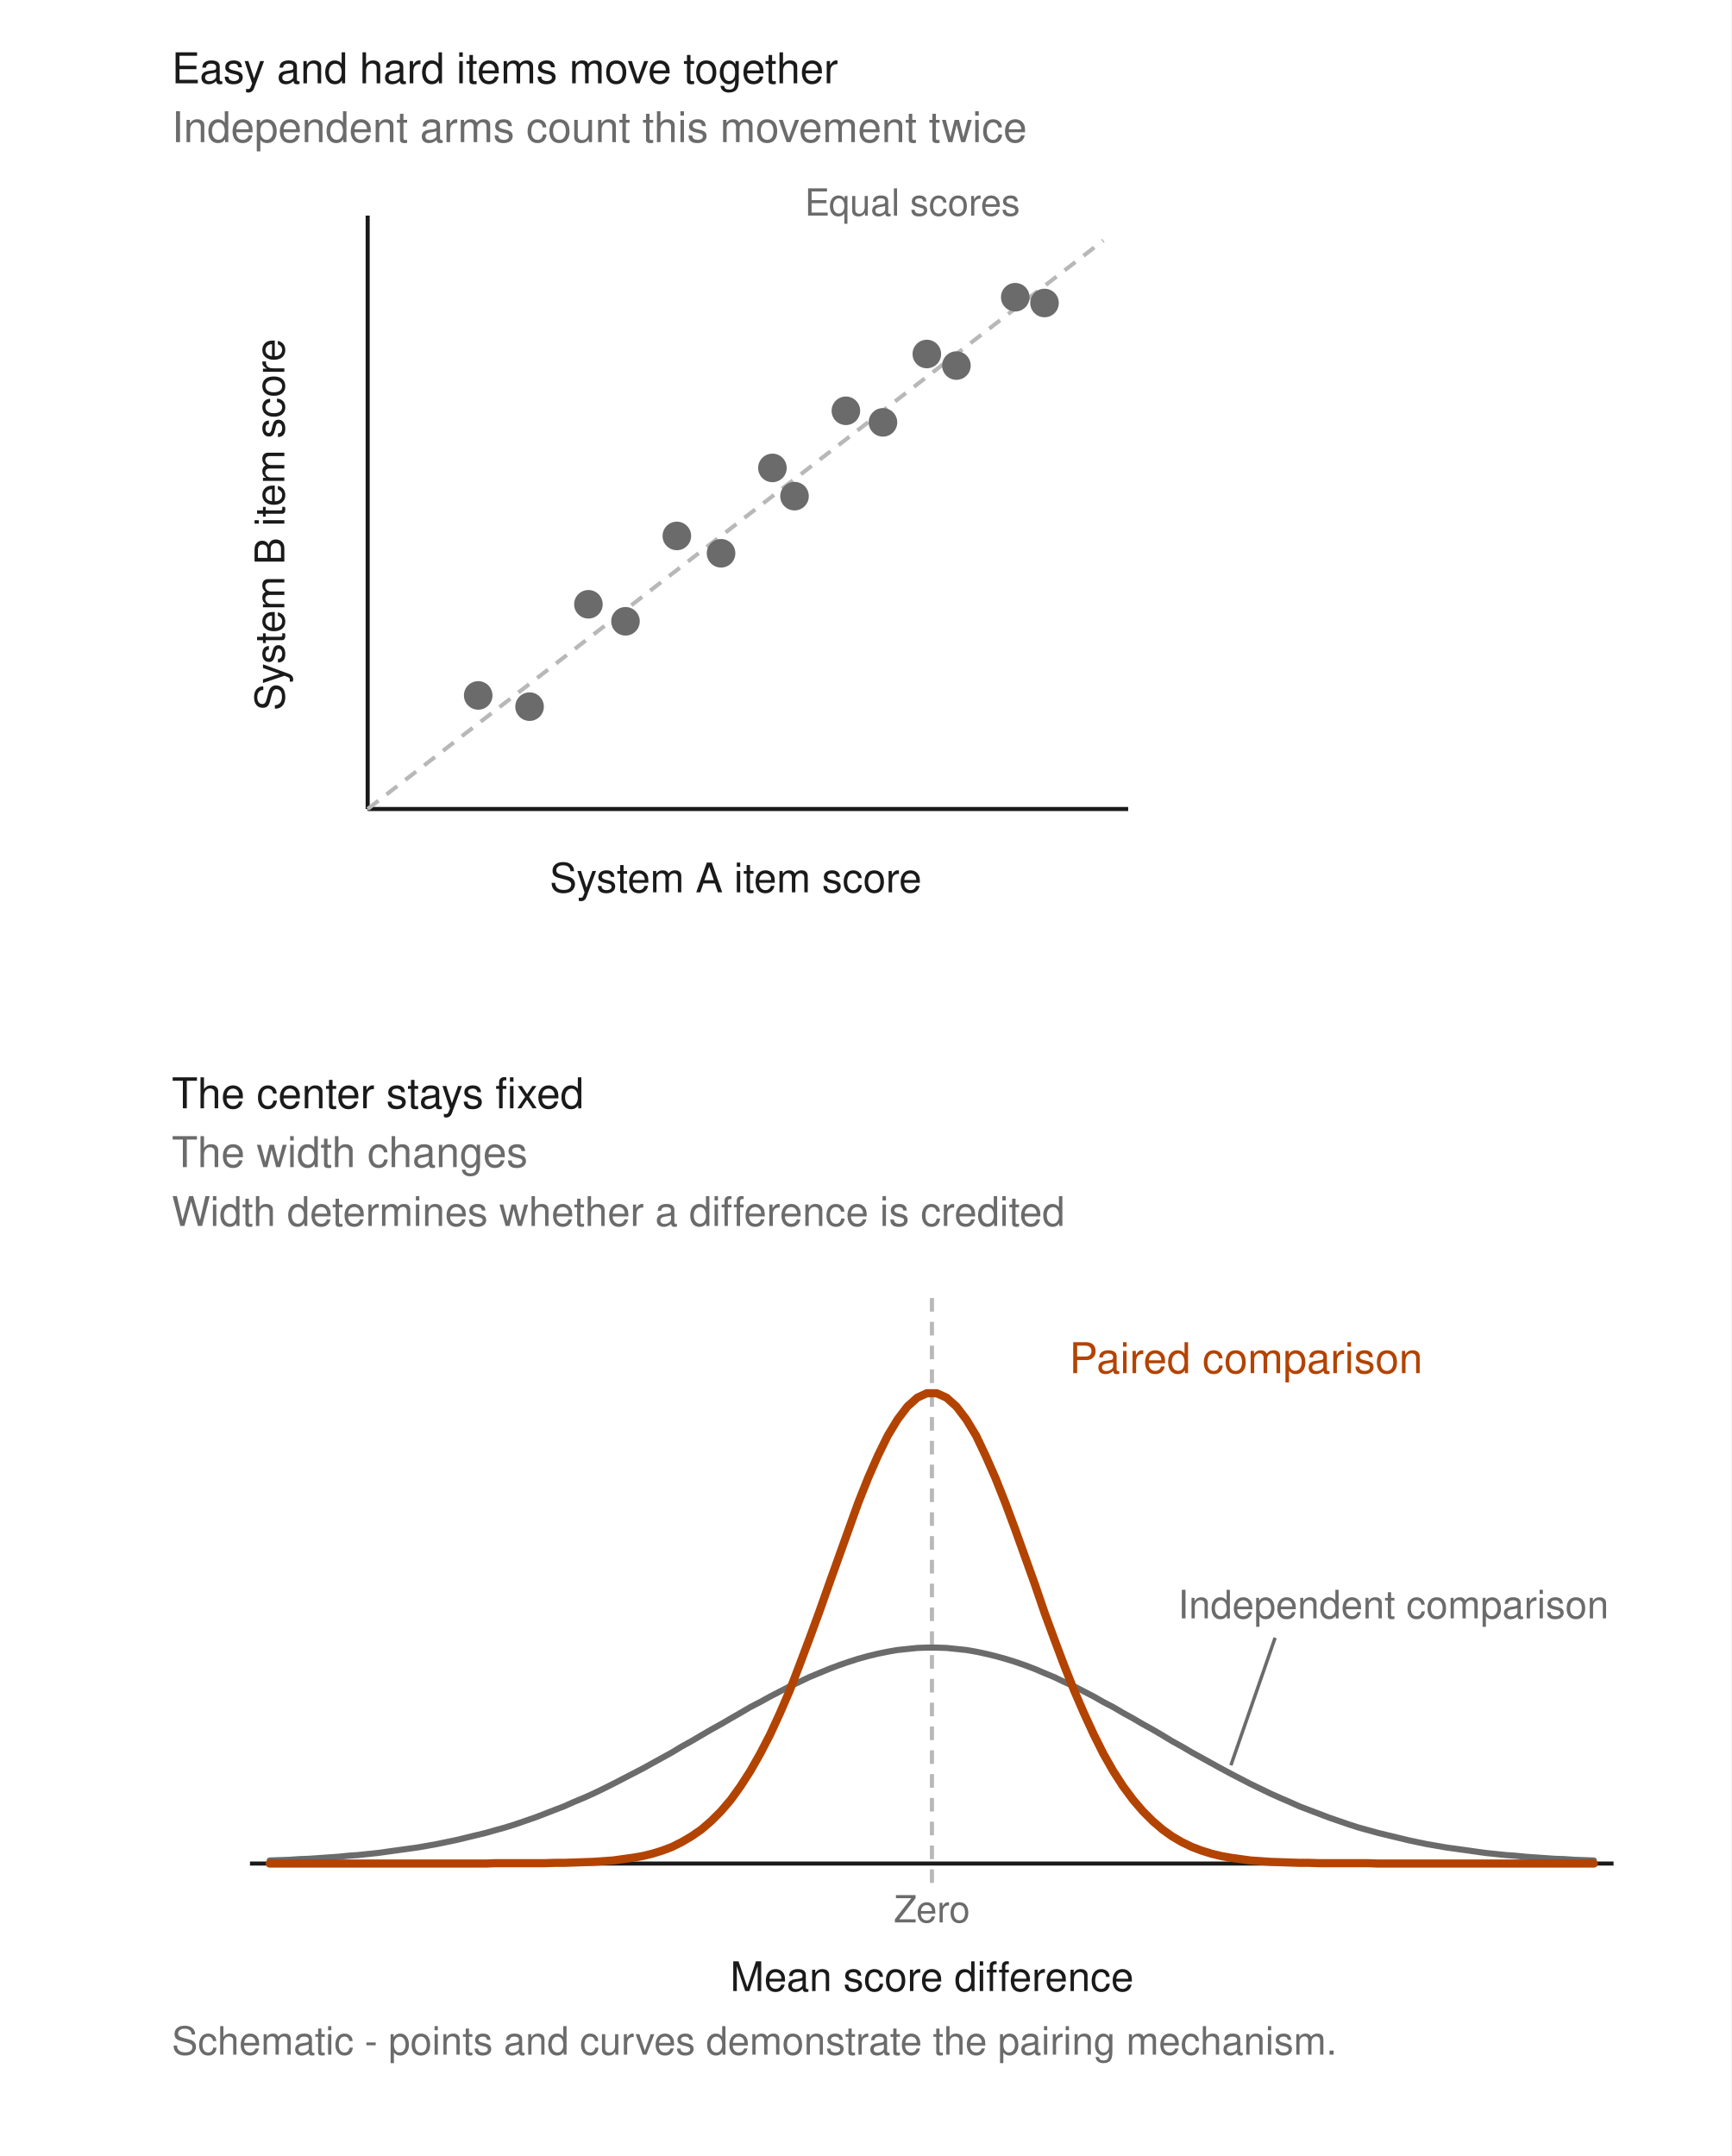
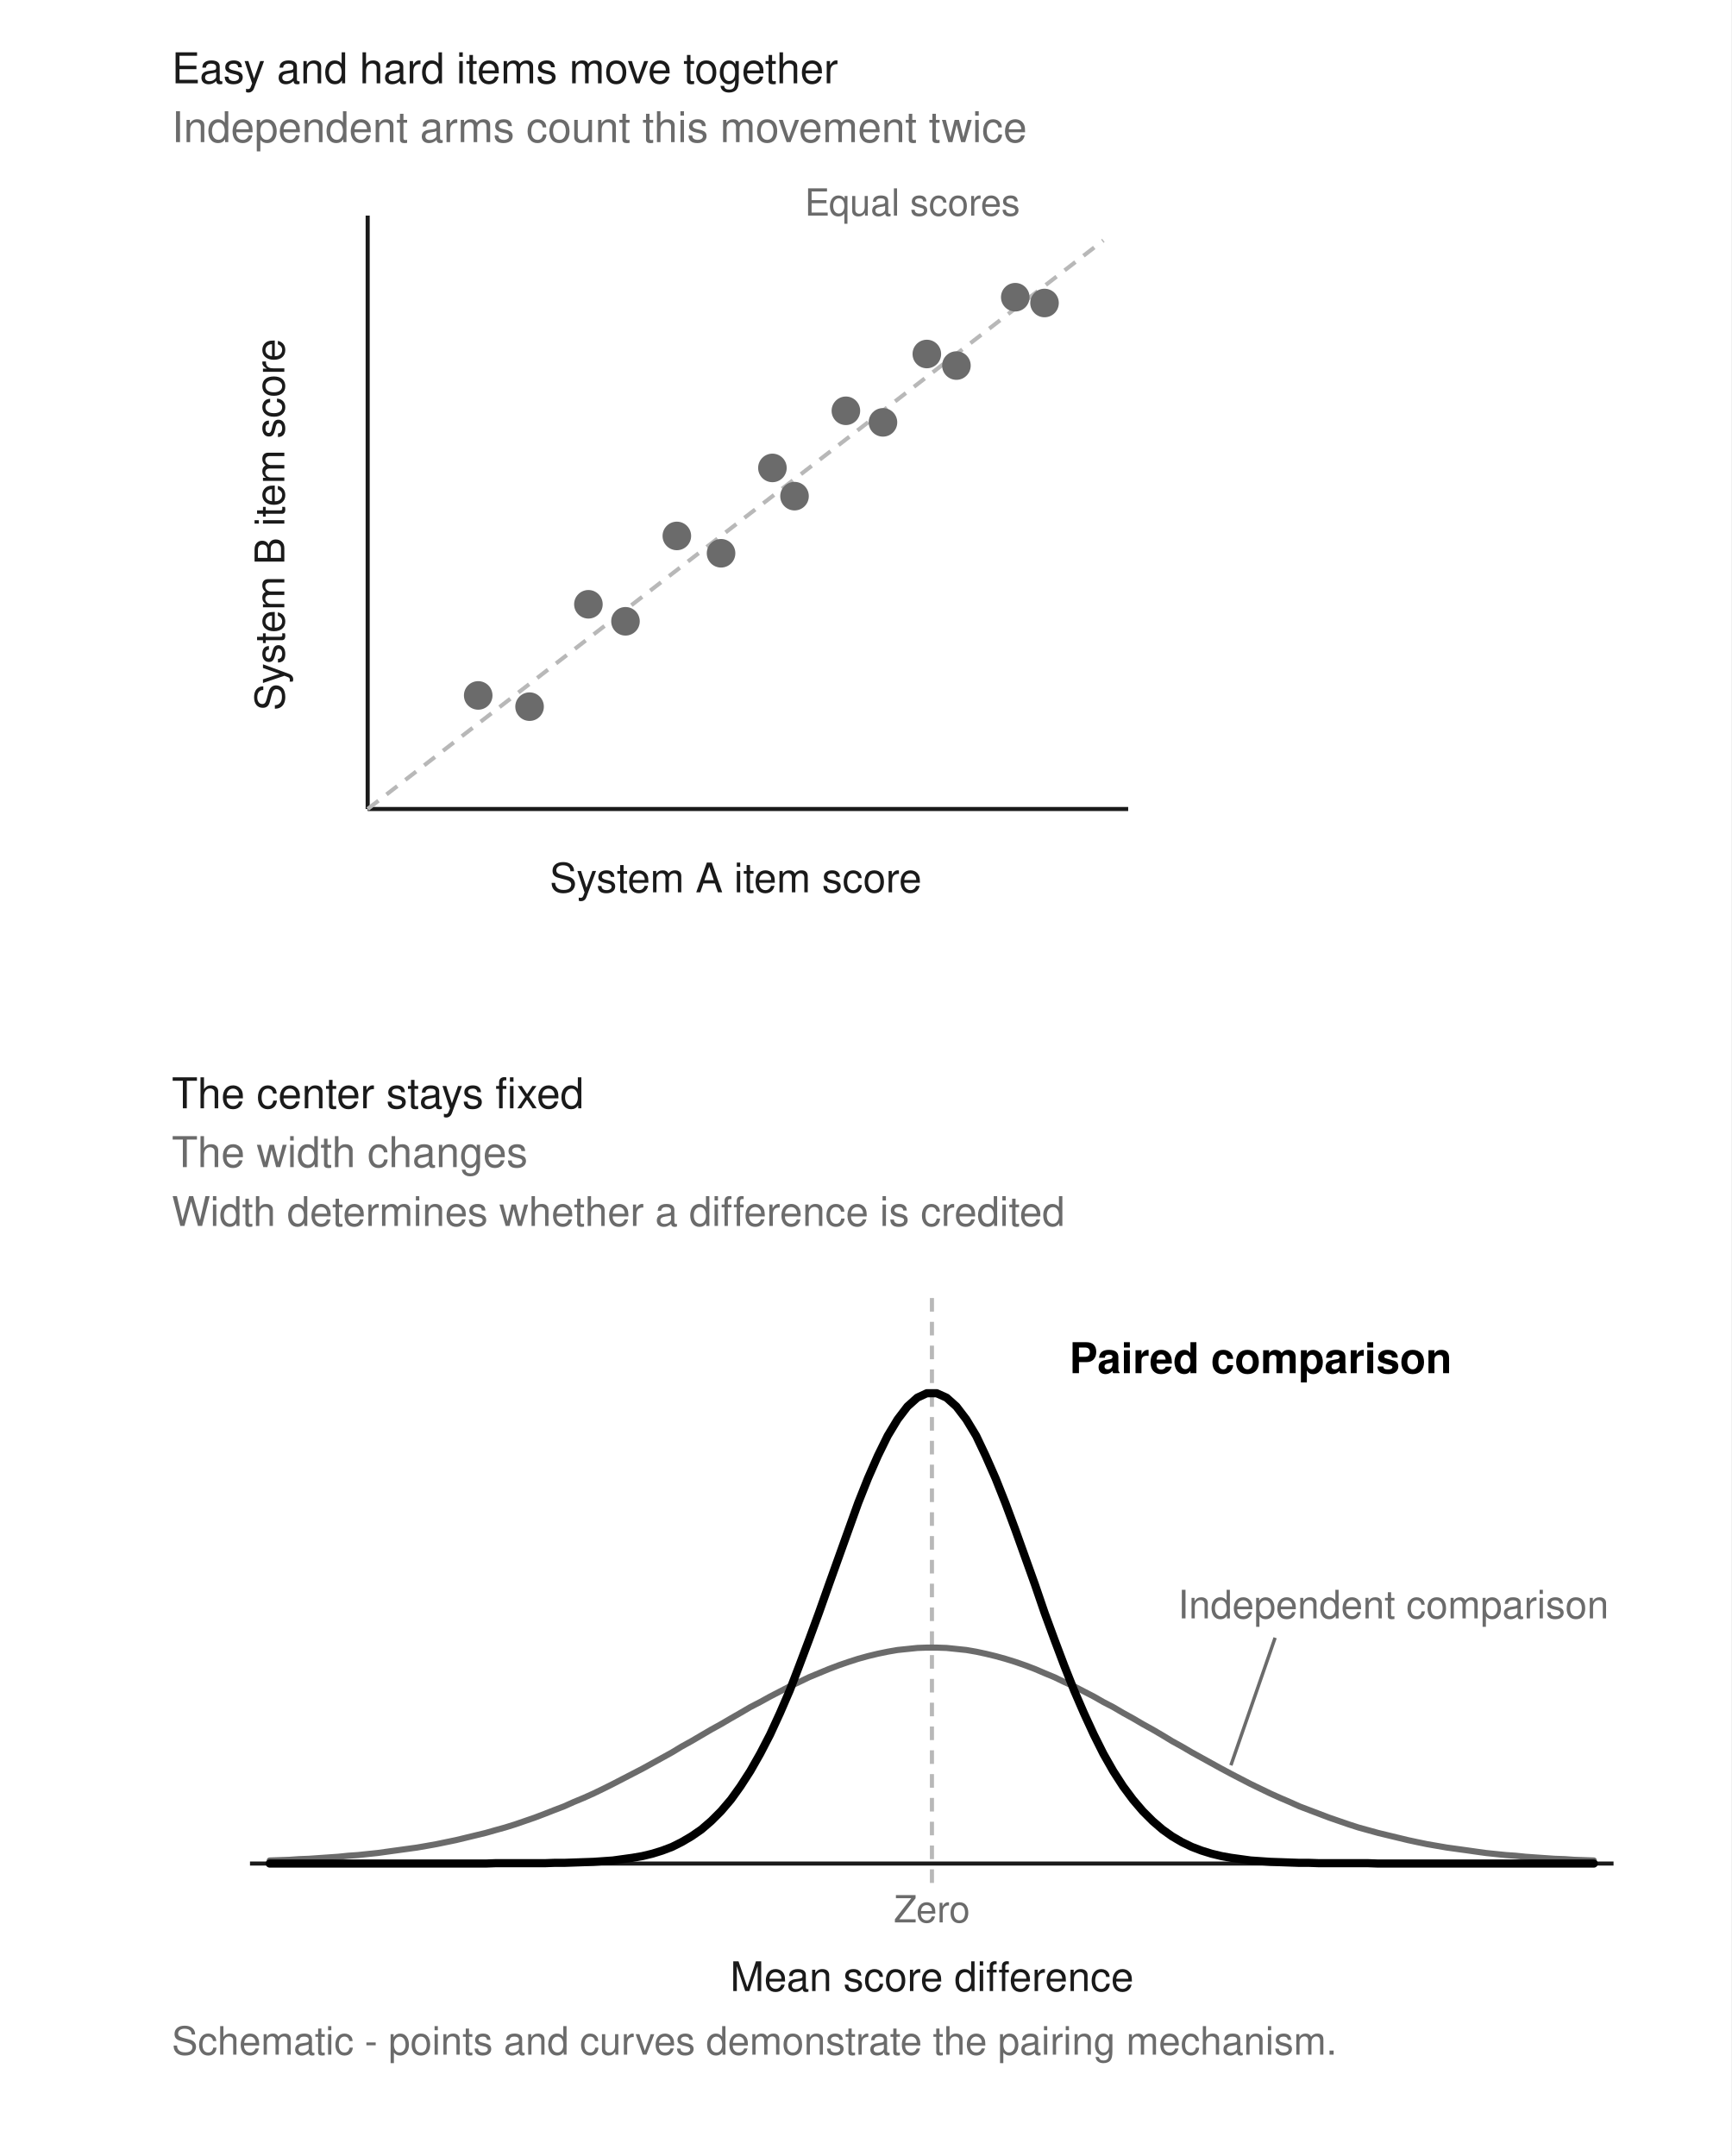
<svg xmlns="http://www.w3.org/2000/svg" viewBox="0 0 509 634" width="509" height="634" role="img" aria-labelledby="figtitle-ch01-paired-comparison" class="bookfig">
-   <style>.bookfig .f-bg{fill:#ffffff}.bookfig .s-bg{stroke:#ffffff}.bookfig .f-ink{fill:#1a1a1a}.bookfig .s-ink{stroke:#1a1a1a}.bookfig .f-mid{fill:#6b6b6b}.bookfig .s-mid{stroke:#6b6b6b}.bookfig .f-faint{fill:#b8b8b8}.bookfig .s-faint{stroke:#b8b8b8}.bookfig .f-wash{fill:#e2e2e2}.bookfig .s-wash{stroke:#e2e2e2}.bookfig .f-accent{fill:#b34300}.bookfig .s-accent{stroke:#b34300}.bookfig .f-onacc{fill:#ffffff}.bookfig .s-onacc{stroke:#ffffff}@media (prefers-color-scheme:dark){.bookfig .f-bg{fill:#232019}.bookfig .s-bg{stroke:#232019}.bookfig .f-ink{fill:#ede5d6}.bookfig .s-ink{stroke:#ede5d6}.bookfig .f-mid{fill:#9a8f7c}.bookfig .s-mid{stroke:#9a8f7c}.bookfig .f-faint{fill:#5c5346}.bookfig .s-faint{stroke:#5c5346}.bookfig .f-wash{fill:#3d382f}.bookfig .s-wash{stroke:#3d382f}.bookfig .f-accent{fill:#df9d5e}.bookfig .s-accent{stroke:#df9d5e}.bookfig .f-onacc{fill:#232019}.bookfig .s-onacc{stroke:#232019}}:where([data-theme="dark"]) .bookfig .f-bg{fill:#232019}:where([data-theme="dark"]) .bookfig .s-bg{stroke:#232019}:where([data-theme="dark"]) .bookfig .f-ink{fill:#ede5d6}:where([data-theme="dark"]) .bookfig .s-ink{stroke:#ede5d6}:where([data-theme="dark"]) .bookfig .f-mid{fill:#9a8f7c}:where([data-theme="dark"]) .bookfig .s-mid{stroke:#9a8f7c}:where([data-theme="dark"]) .bookfig .f-faint{fill:#5c5346}:where([data-theme="dark"]) .bookfig .s-faint{stroke:#5c5346}:where([data-theme="dark"]) .bookfig .f-wash{fill:#3d382f}:where([data-theme="dark"]) .bookfig .s-wash{stroke:#3d382f}:where([data-theme="dark"]) .bookfig .f-accent{fill:#df9d5e}:where([data-theme="dark"]) .bookfig .s-accent{stroke:#df9d5e}:where([data-theme="dark"]) .bookfig .f-onacc{fill:#232019}:where([data-theme="dark"]) .bookfig .s-onacc{stroke:#232019}:where([data-theme="light"]) .bookfig .f-bg{fill:#ffffff}:where([data-theme="light"]) .bookfig .s-bg{stroke:#ffffff}:where([data-theme="light"]) .bookfig .f-ink{fill:#1a1a1a}:where([data-theme="light"]) .bookfig .s-ink{stroke:#1a1a1a}:where([data-theme="light"]) .bookfig .f-mid{fill:#6b6b6b}:where([data-theme="light"]) .bookfig .s-mid{stroke:#6b6b6b}:where([data-theme="light"]) .bookfig .f-faint{fill:#b8b8b8}:where([data-theme="light"]) .bookfig .s-faint{stroke:#b8b8b8}:where([data-theme="light"]) .bookfig .f-wash{fill:#e2e2e2}:where([data-theme="light"]) .bookfig .s-wash{stroke:#e2e2e2}:where([data-theme="light"]) .bookfig .f-accent{fill:#b34300}:where([data-theme="light"]) .bookfig .s-accent{stroke:#b34300}:where([data-theme="light"]) .bookfig .f-onacc{fill:#ffffff}:where([data-theme="light"]) .bookfig .s-onacc{stroke:#ffffff}</style>
+   <style>.bookfig .f-bg{fill:#ffffff}.bookfig .s-bg{stroke:#ffffff}.bookfig .f-ink{fill:#1a1a1a}.bookfig .s-ink{stroke:#1a1a1a}.bookfig .f-mid{fill:#6b6b6b}.bookfig .s-mid{stroke:#6b6b6b}.bookfig .f-faint{fill:#b8b8b8}.bookfig .s-faint{stroke:#b8b8b8}.bookfig .f-wash{fill:#e2e2e2}.bookfig .s-wash{stroke:#e2e2e2}.bookfig .f-accent{fill:#000000}.bookfig .s-accent{stroke:#000000}.bookfig .f-onacc{fill:#ffffff}.bookfig .s-onacc{stroke:#ffffff}@media (prefers-color-scheme:dark){.bookfig .f-bg{fill:#232019}.bookfig .s-bg{stroke:#232019}.bookfig .f-ink{fill:#ede5d6}.bookfig .s-ink{stroke:#ede5d6}.bookfig .f-mid{fill:#9a8f7c}.bookfig .s-mid{stroke:#9a8f7c}.bookfig .f-faint{fill:#5c5346}.bookfig .s-faint{stroke:#5c5346}.bookfig .f-wash{fill:#3d382f}.bookfig .s-wash{stroke:#3d382f}.bookfig .f-accent{fill:#ffffff}.bookfig .s-accent{stroke:#ffffff}.bookfig .f-onacc{fill:#232019}.bookfig .s-onacc{stroke:#232019}}:where([data-theme="dark"]) .bookfig .f-bg{fill:#232019}:where([data-theme="dark"]) .bookfig .s-bg{stroke:#232019}:where([data-theme="dark"]) .bookfig .f-ink{fill:#ede5d6}:where([data-theme="dark"]) .bookfig .s-ink{stroke:#ede5d6}:where([data-theme="dark"]) .bookfig .f-mid{fill:#9a8f7c}:where([data-theme="dark"]) .bookfig .s-mid{stroke:#9a8f7c}:where([data-theme="dark"]) .bookfig .f-faint{fill:#5c5346}:where([data-theme="dark"]) .bookfig .s-faint{stroke:#5c5346}:where([data-theme="dark"]) .bookfig .f-wash{fill:#3d382f}:where([data-theme="dark"]) .bookfig .s-wash{stroke:#3d382f}:where([data-theme="dark"]) .bookfig .f-accent{fill:#ffffff}:where([data-theme="dark"]) .bookfig .s-accent{stroke:#ffffff}:where([data-theme="dark"]) .bookfig .f-onacc{fill:#232019}:where([data-theme="dark"]) .bookfig .s-onacc{stroke:#232019}:where([data-theme="light"]) .bookfig .f-bg{fill:#ffffff}:where([data-theme="light"]) .bookfig .s-bg{stroke:#ffffff}:where([data-theme="light"]) .bookfig .f-ink{fill:#1a1a1a}:where([data-theme="light"]) .bookfig .s-ink{stroke:#1a1a1a}:where([data-theme="light"]) .bookfig .f-mid{fill:#6b6b6b}:where([data-theme="light"]) .bookfig .s-mid{stroke:#6b6b6b}:where([data-theme="light"]) .bookfig .f-faint{fill:#b8b8b8}:where([data-theme="light"]) .bookfig .s-faint{stroke:#b8b8b8}:where([data-theme="light"]) .bookfig .f-wash{fill:#e2e2e2}:where([data-theme="light"]) .bookfig .s-wash{stroke:#e2e2e2}:where([data-theme="light"]) .bookfig .f-accent{fill:#000000}:where([data-theme="light"]) .bookfig .s-accent{stroke:#000000}:where([data-theme="light"]) .bookfig .f-onacc{fill:#ffffff}:where([data-theme="light"]) .bookfig .s-onacc{stroke:#ffffff}</style>
  <rect class="f-bg" width="509" height="634" fill="#ffffff" />
  <text class="f-ink" x="50.5" y="24.5" font-family="Helvetica, Arial, sans-serif" font-size="12.5" fill="#1a1a1a" text-anchor="start">Easy and hard items move together</text>
  <text class="f-mid" x="50.5" y="41.8" font-family="Helvetica, Arial, sans-serif" font-size="12.5" fill="#6b6b6b" text-anchor="start">Independent arms count this movement twice</text>
  <line class="s-ink" x1="108.1" y1="237.9" x2="331.7" y2="237.9" stroke="#1a1a1a" stroke-width="1.2" />
  <line class="s-ink" x1="108.1" y1="237.9" x2="108.1" y2="63.4" stroke="#1a1a1a" stroke-width="1.2" />
  <line class="s-faint" x1="108.1" y1="237.9" x2="324.4" y2="70.7" stroke="#b8b8b8" stroke-width="1.2" stroke-dasharray="4 3" />
  <text class="f-mid" x="299.9" y="63.4" font-family="Helvetica, Arial, sans-serif" font-size="11" fill="#6b6b6b" text-anchor="end">Equal scores</text>
  <circle class="f-mid" cx="140.6" cy="204.5" r="4.2" fill="#6b6b6b" />
  <circle class="f-mid" cx="155.7" cy="207.8" r="4.2" fill="#6b6b6b" />
  <circle class="f-mid" cx="173.0" cy="177.7" r="4.2" fill="#6b6b6b" />
  <circle class="f-mid" cx="183.9" cy="182.7" r="4.2" fill="#6b6b6b" />
  <circle class="f-mid" cx="199.0" cy="157.6" r="4.2" fill="#6b6b6b" />
  <circle class="f-mid" cx="212.0" cy="162.7" r="4.2" fill="#6b6b6b" />
  <circle class="f-mid" cx="227.1" cy="137.6" r="4.2" fill="#6b6b6b" />
  <circle class="f-mid" cx="233.6" cy="145.9" r="4.2" fill="#6b6b6b" />
  <circle class="f-mid" cx="248.7" cy="120.8" r="4.2" fill="#6b6b6b" />
  <circle class="f-mid" cx="259.6" cy="124.2" r="4.2" fill="#6b6b6b" />
  <circle class="f-mid" cx="272.5" cy="104.1" r="4.2" fill="#6b6b6b" />
  <circle class="f-mid" cx="281.2" cy="107.5" r="4.2" fill="#6b6b6b" />
  <circle class="f-mid" cx="298.5" cy="87.4" r="4.2" fill="#6b6b6b" />
  <circle class="f-mid" cx="307.1" cy="89.1" r="4.2" fill="#6b6b6b" />
  <text class="f-ink" x="216.3" y="262.4" font-family="Helvetica, Arial, sans-serif" font-size="12" fill="#1a1a1a" text-anchor="middle">System A item score</text>
  <text class="f-ink" x="83.6" y="154.3" font-family="Helvetica, Arial, sans-serif" font-size="12" fill="#1a1a1a" text-anchor="middle" transform="rotate(-90 83.6 154.3)">System B item score</text>
  <text class="f-ink" x="50.5" y="325.9" font-family="Helvetica, Arial, sans-serif" font-size="12.5" fill="#1a1a1a" text-anchor="start">The center stays fixed</text>
  <text class="f-mid" x="50.5" y="343.2" font-family="Helvetica, Arial, sans-serif" font-size="12.5" fill="#6b6b6b" text-anchor="start">The width changes</text>
  <text class="f-mid" x="50.5" y="360.5" font-family="Helvetica, Arial, sans-serif" font-size="12" fill="#6b6b6b" text-anchor="start">Width determines whether a difference is credited</text>
  <line class="s-ink" x1="73.5" y1="548.0" x2="474.4" y2="548.0" stroke="#1a1a1a" stroke-width="1.2" />
  <line class="s-faint" x1="274.0" y1="553.7" x2="274.0" y2="380.7" stroke="#b8b8b8" stroke-width="1.2" stroke-dasharray="4 3" />
  <text class="f-mid" x="274.0" y="565.3" font-family="Helvetica, Arial, sans-serif" font-size="11" fill="#6b6b6b" text-anchor="middle">Zero</text>
  <polyline class="s-mid" points="79.3,547.1 82.2,547.0 85.1,546.9 88.0,546.7 90.8,546.6 93.7,546.4 96.6,546.2 99.5,546.0 102.4,545.7 105.3,545.5 108.1,545.2 111.0,544.9 113.9,544.5 116.8,544.1 119.7,543.7 122.6,543.3 125.5,542.8 128.3,542.3 131.2,541.7 134.1,541.1 137.0,540.4 139.9,539.7 142.8,539.0 145.6,538.2 148.5,537.4 151.4,536.5 154.3,535.5 157.2,534.5 160.1,533.4 162.9,532.3 165.8,531.2 168.7,529.9 171.6,528.7 174.5,527.4 177.4,526.0 180.2,524.6 183.1,523.1 186.0,521.6 188.9,520.1 191.8,518.5 194.7,516.9 197.6,515.3 200.4,513.6 203.3,512.0 206.2,510.3 209.1,508.6 212.0,507.0 214.9,505.3 217.7,503.7 220.6,502.0 223.5,500.5 226.4,498.9 229.3,497.4 232.2,495.9 235.0,494.6 237.9,493.2 240.8,492.0 243.7,490.8 246.6,489.7 249.5,488.7 252.3,487.8 255.2,487.0 258.1,486.3 261.0,485.7 263.9,485.2 266.8,484.9 269.7,484.6 272.5,484.5 275.4,484.5 278.3,484.6 281.2,484.9 284.1,485.2 287.0,485.7 289.8,486.3 292.7,487.0 295.6,487.8 298.5,488.7 301.4,489.7 304.3,490.8 307.1,492.0 310.0,493.2 312.9,494.6 315.8,495.9 318.7,497.4 321.6,498.9 324.4,500.5 327.3,502.0 330.2,503.7 333.1,505.3 336.0,507.0 338.9,508.6 341.8,510.3 344.6,512.0 347.5,513.6 350.4,515.3 353.3,516.9 356.2,518.5 359.1,520.1 361.9,521.6 364.8,523.1 367.7,524.6 370.6,526.0 373.5,527.4 376.4,528.7 379.2,529.9 382.1,531.2 385.0,532.3 387.9,533.4 390.8,534.5 393.7,535.5 396.6,536.5 399.4,537.4 402.3,538.2 405.2,539.0 408.1,539.7 411.0,540.4 413.9,541.1 416.7,541.7 419.6,542.3 422.5,542.8 425.4,543.3 428.3,543.7 431.2,544.1 434.0,544.5 436.9,544.9 439.8,545.2 442.7,545.5 445.6,545.7 448.5,546.0 451.3,546.2 454.2,546.4 457.1,546.6 460.0,546.7 462.9,546.9 465.8,547.0 468.6,547.1" fill="none" stroke="#6b6b6b" stroke-width="1.8" stroke-linejoin="round" stroke-linecap="round" />
-   <polyline class="s-accent" points="79.3,548.0 82.2,548.0 85.1,548.0 88.0,548.0 90.8,548.0 93.7,548.0 96.6,548.0 99.5,548.0 102.4,548.0 105.3,548.0 108.1,548.0 111.0,548.0 113.9,548.0 116.8,548.0 119.7,548.0 122.6,548.0 125.5,548.0 128.3,548.0 131.2,548.0 134.1,548.0 137.0,548.0 139.9,548.0 142.8,548.0 145.6,547.9 148.5,547.9 151.4,547.9 154.3,547.9 157.2,547.9 160.1,547.9 162.9,547.8 165.8,547.8 168.7,547.7 171.6,547.6 174.5,547.5 177.4,547.3 180.2,547.1 183.1,546.7 186.0,546.3 188.9,545.8 191.8,545.1 194.7,544.2 197.6,543.1 200.4,541.7 203.3,540.0 206.2,538.0 209.1,535.5 212.0,532.6 214.9,529.2 217.7,525.3 220.6,520.8 223.5,515.7 226.4,510.1 229.3,503.8 232.2,497.1 235.0,489.8 237.9,482.1 240.8,474.2 243.7,466.0 246.6,457.9 249.5,449.8 252.3,442.0 255.2,434.7 258.1,428.1 261.0,422.2 263.9,417.4 266.8,413.6 269.7,411.0 272.5,409.7 275.4,409.7 278.3,411.0 281.2,413.6 284.1,417.4 287.0,422.2 289.8,428.1 292.7,434.7 295.6,442.0 298.5,449.8 301.4,457.9 304.3,466.0 307.1,474.2 310.0,482.1 312.9,489.8 315.8,497.1 318.7,503.8 321.6,510.1 324.4,515.7 327.3,520.8 330.2,525.3 333.1,529.2 336.0,532.6 338.9,535.5 341.8,538.0 344.6,540.0 347.5,541.7 350.4,543.1 353.3,544.2 356.2,545.1 359.1,545.8 361.9,546.3 364.8,546.7 367.7,547.1 370.6,547.3 373.5,547.5 376.4,547.6 379.2,547.7 382.1,547.8 385.0,547.8 387.9,547.9 390.8,547.9 393.7,547.9 396.6,547.9 399.4,547.9 402.3,547.9 405.2,548.0 408.1,548.0 411.0,548.0 413.9,548.0 416.7,548.0 419.6,548.0 422.5,548.0 425.4,548.0 428.3,548.0 431.2,548.0 434.0,548.0 436.9,548.0 439.8,548.0 442.7,548.0 445.6,548.0 448.5,548.0 451.3,548.0 454.2,548.0 457.1,548.0 460.0,548.0 462.9,548.0 465.8,548.0 468.6,548.0" fill="none" stroke="#b34300" stroke-width="2.4" stroke-linejoin="round" stroke-linecap="round" />
+   <polyline class="s-accent" points="79.3,548.0 82.2,548.0 85.1,548.0 88.0,548.0 90.8,548.0 93.7,548.0 96.6,548.0 99.5,548.0 102.4,548.0 105.3,548.0 108.1,548.0 111.0,548.0 113.9,548.0 116.8,548.0 119.7,548.0 122.6,548.0 125.5,548.0 128.3,548.0 131.2,548.0 134.1,548.0 137.0,548.0 139.9,548.0 142.8,548.0 145.6,547.9 148.5,547.9 151.4,547.9 154.3,547.9 157.2,547.9 160.1,547.9 162.9,547.8 165.8,547.8 168.7,547.7 171.6,547.6 174.5,547.5 177.4,547.3 180.2,547.1 183.1,546.7 186.0,546.3 188.9,545.8 191.8,545.1 194.7,544.2 197.6,543.1 200.4,541.7 203.3,540.0 206.2,538.0 209.1,535.5 212.0,532.6 214.9,529.2 217.7,525.3 220.6,520.8 223.5,515.7 226.4,510.1 229.3,503.8 232.2,497.1 235.0,489.8 237.9,482.1 240.8,474.2 243.7,466.0 246.6,457.9 249.5,449.8 252.3,442.0 255.2,434.7 258.1,428.1 261.0,422.2 263.9,417.4 266.8,413.6 269.7,411.0 272.5,409.7 275.4,409.7 278.3,411.0 281.2,413.6 284.1,417.4 287.0,422.2 289.8,428.1 292.7,434.7 295.6,442.0 298.5,449.8 301.4,457.9 304.3,466.0 307.1,474.2 310.0,482.1 312.9,489.8 315.8,497.1 318.7,503.8 321.6,510.1 324.4,515.7 327.3,520.8 330.2,525.3 333.1,529.2 336.0,532.6 338.9,535.5 341.8,538.0 344.6,540.0 347.5,541.7 350.4,543.1 353.3,544.2 356.2,545.1 359.1,545.8 361.9,546.3 364.8,546.7 367.7,547.1 370.6,547.3 373.5,547.5 376.4,547.6 379.2,547.7 382.1,547.8 385.0,547.8 387.9,547.9 390.8,547.9 393.7,547.9 396.6,547.9 399.4,547.9 402.3,547.9 405.2,548.0 408.1,548.0 411.0,548.0 413.9,548.0 416.7,548.0 419.6,548.0 422.5,548.0 425.4,548.0 428.3,548.0 431.2,548.0 434.0,548.0 436.9,548.0 439.8,548.0 442.7,548.0 445.6,548.0 448.5,548.0 451.3,548.0 454.2,548.0 457.1,548.0 460.0,548.0 462.9,548.0 465.8,548.0 468.6,548.0" fill="none" stroke="#000000" stroke-width="2.4" stroke-linejoin="round" stroke-linecap="round" />
  <text class="f-mid" x="473.0" y="475.9" font-family="Helvetica, Arial, sans-serif" font-size="11.5" fill="#6b6b6b" text-anchor="end">Independent comparison</text>
  <line class="s-mid" x1="374.9" y1="481.6" x2="361.9" y2="519.1" stroke="#6b6b6b" stroke-width="1.0" />
-   <text class="f-accent" x="314.4" y="403.8" font-family="Helvetica, Arial, sans-serif" font-size="12.5" fill="#b34300" text-anchor="start">Paired comparison</text>
+   <text class="f-accent" font-weight="bold" x="314.4" y="403.8" font-family="Helvetica, Arial, sans-serif" font-size="12.5" fill="#000000" text-anchor="start">Paired comparison</text>
  <text class="f-ink" x="274.0" y="585.5" font-family="Helvetica, Arial, sans-serif" font-size="12" fill="#1a1a1a" text-anchor="middle">Mean score difference</text>
  <text class="f-mid" x="50.5" y="604.2" font-family="Helvetica, Arial, sans-serif" font-size="11.5" fill="#6b6b6b" text-anchor="start">Schematic - points and curves demonstrate the pairing mechanism.</text>
</svg>
